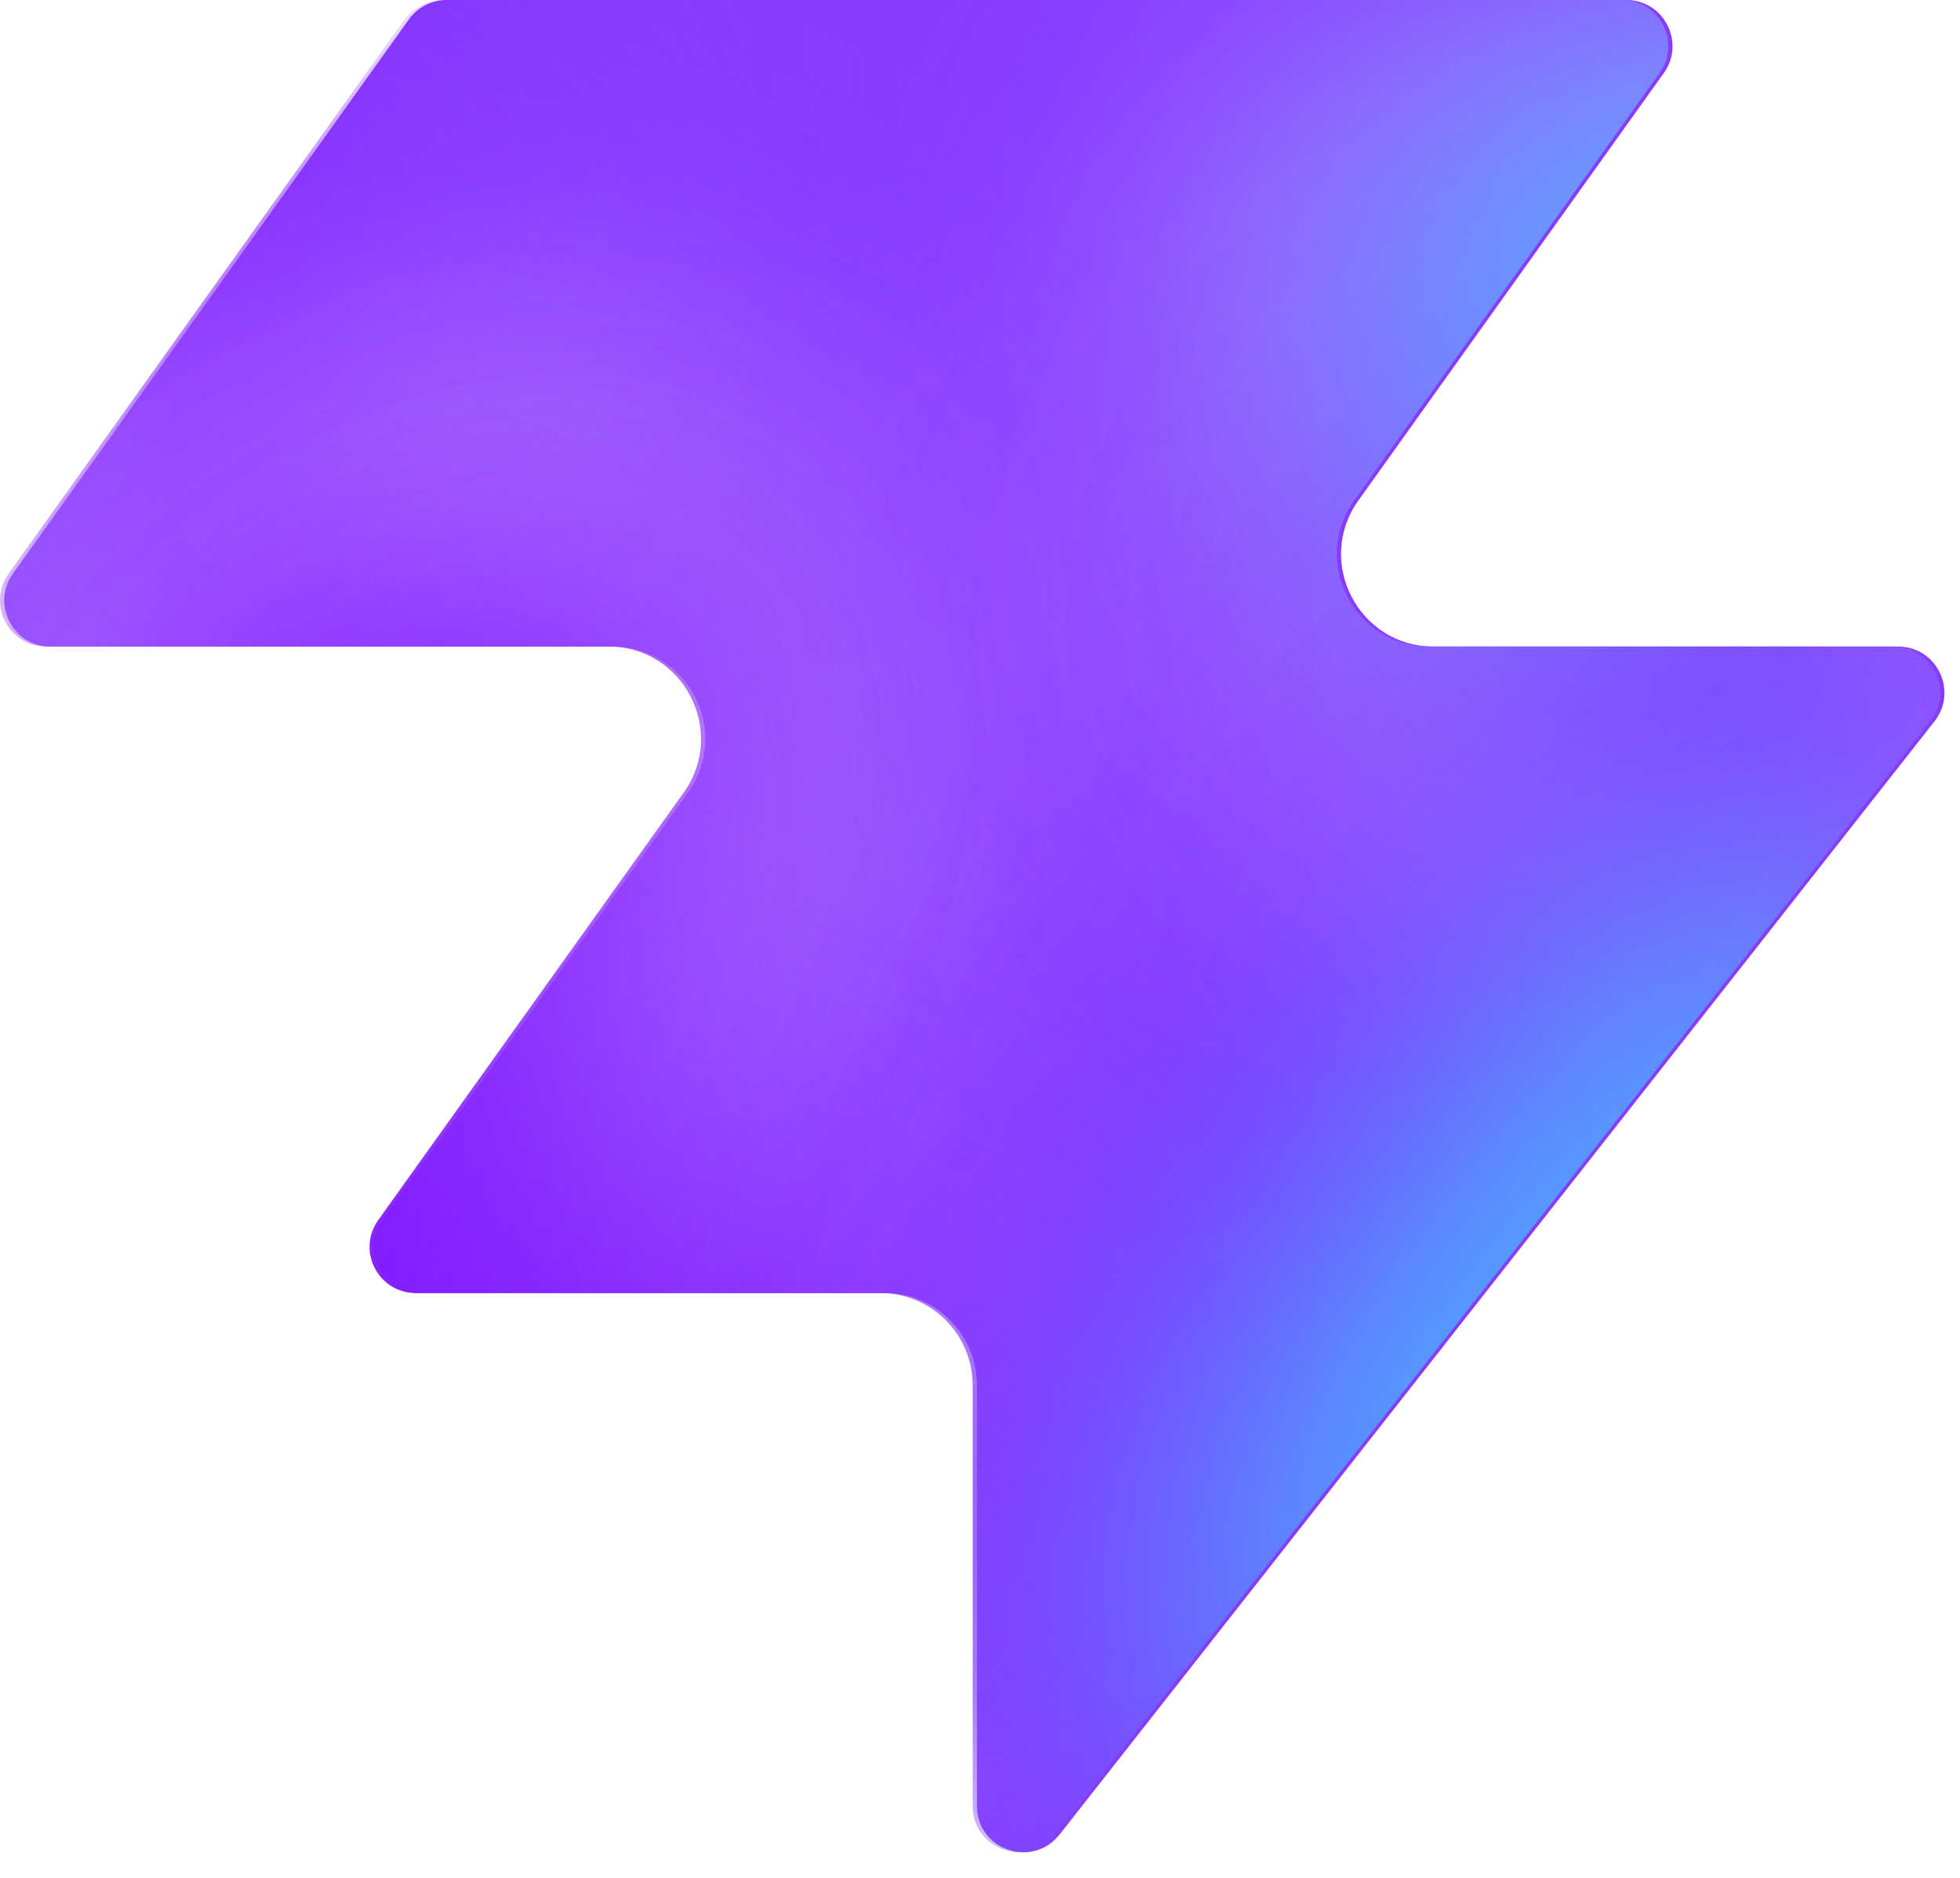
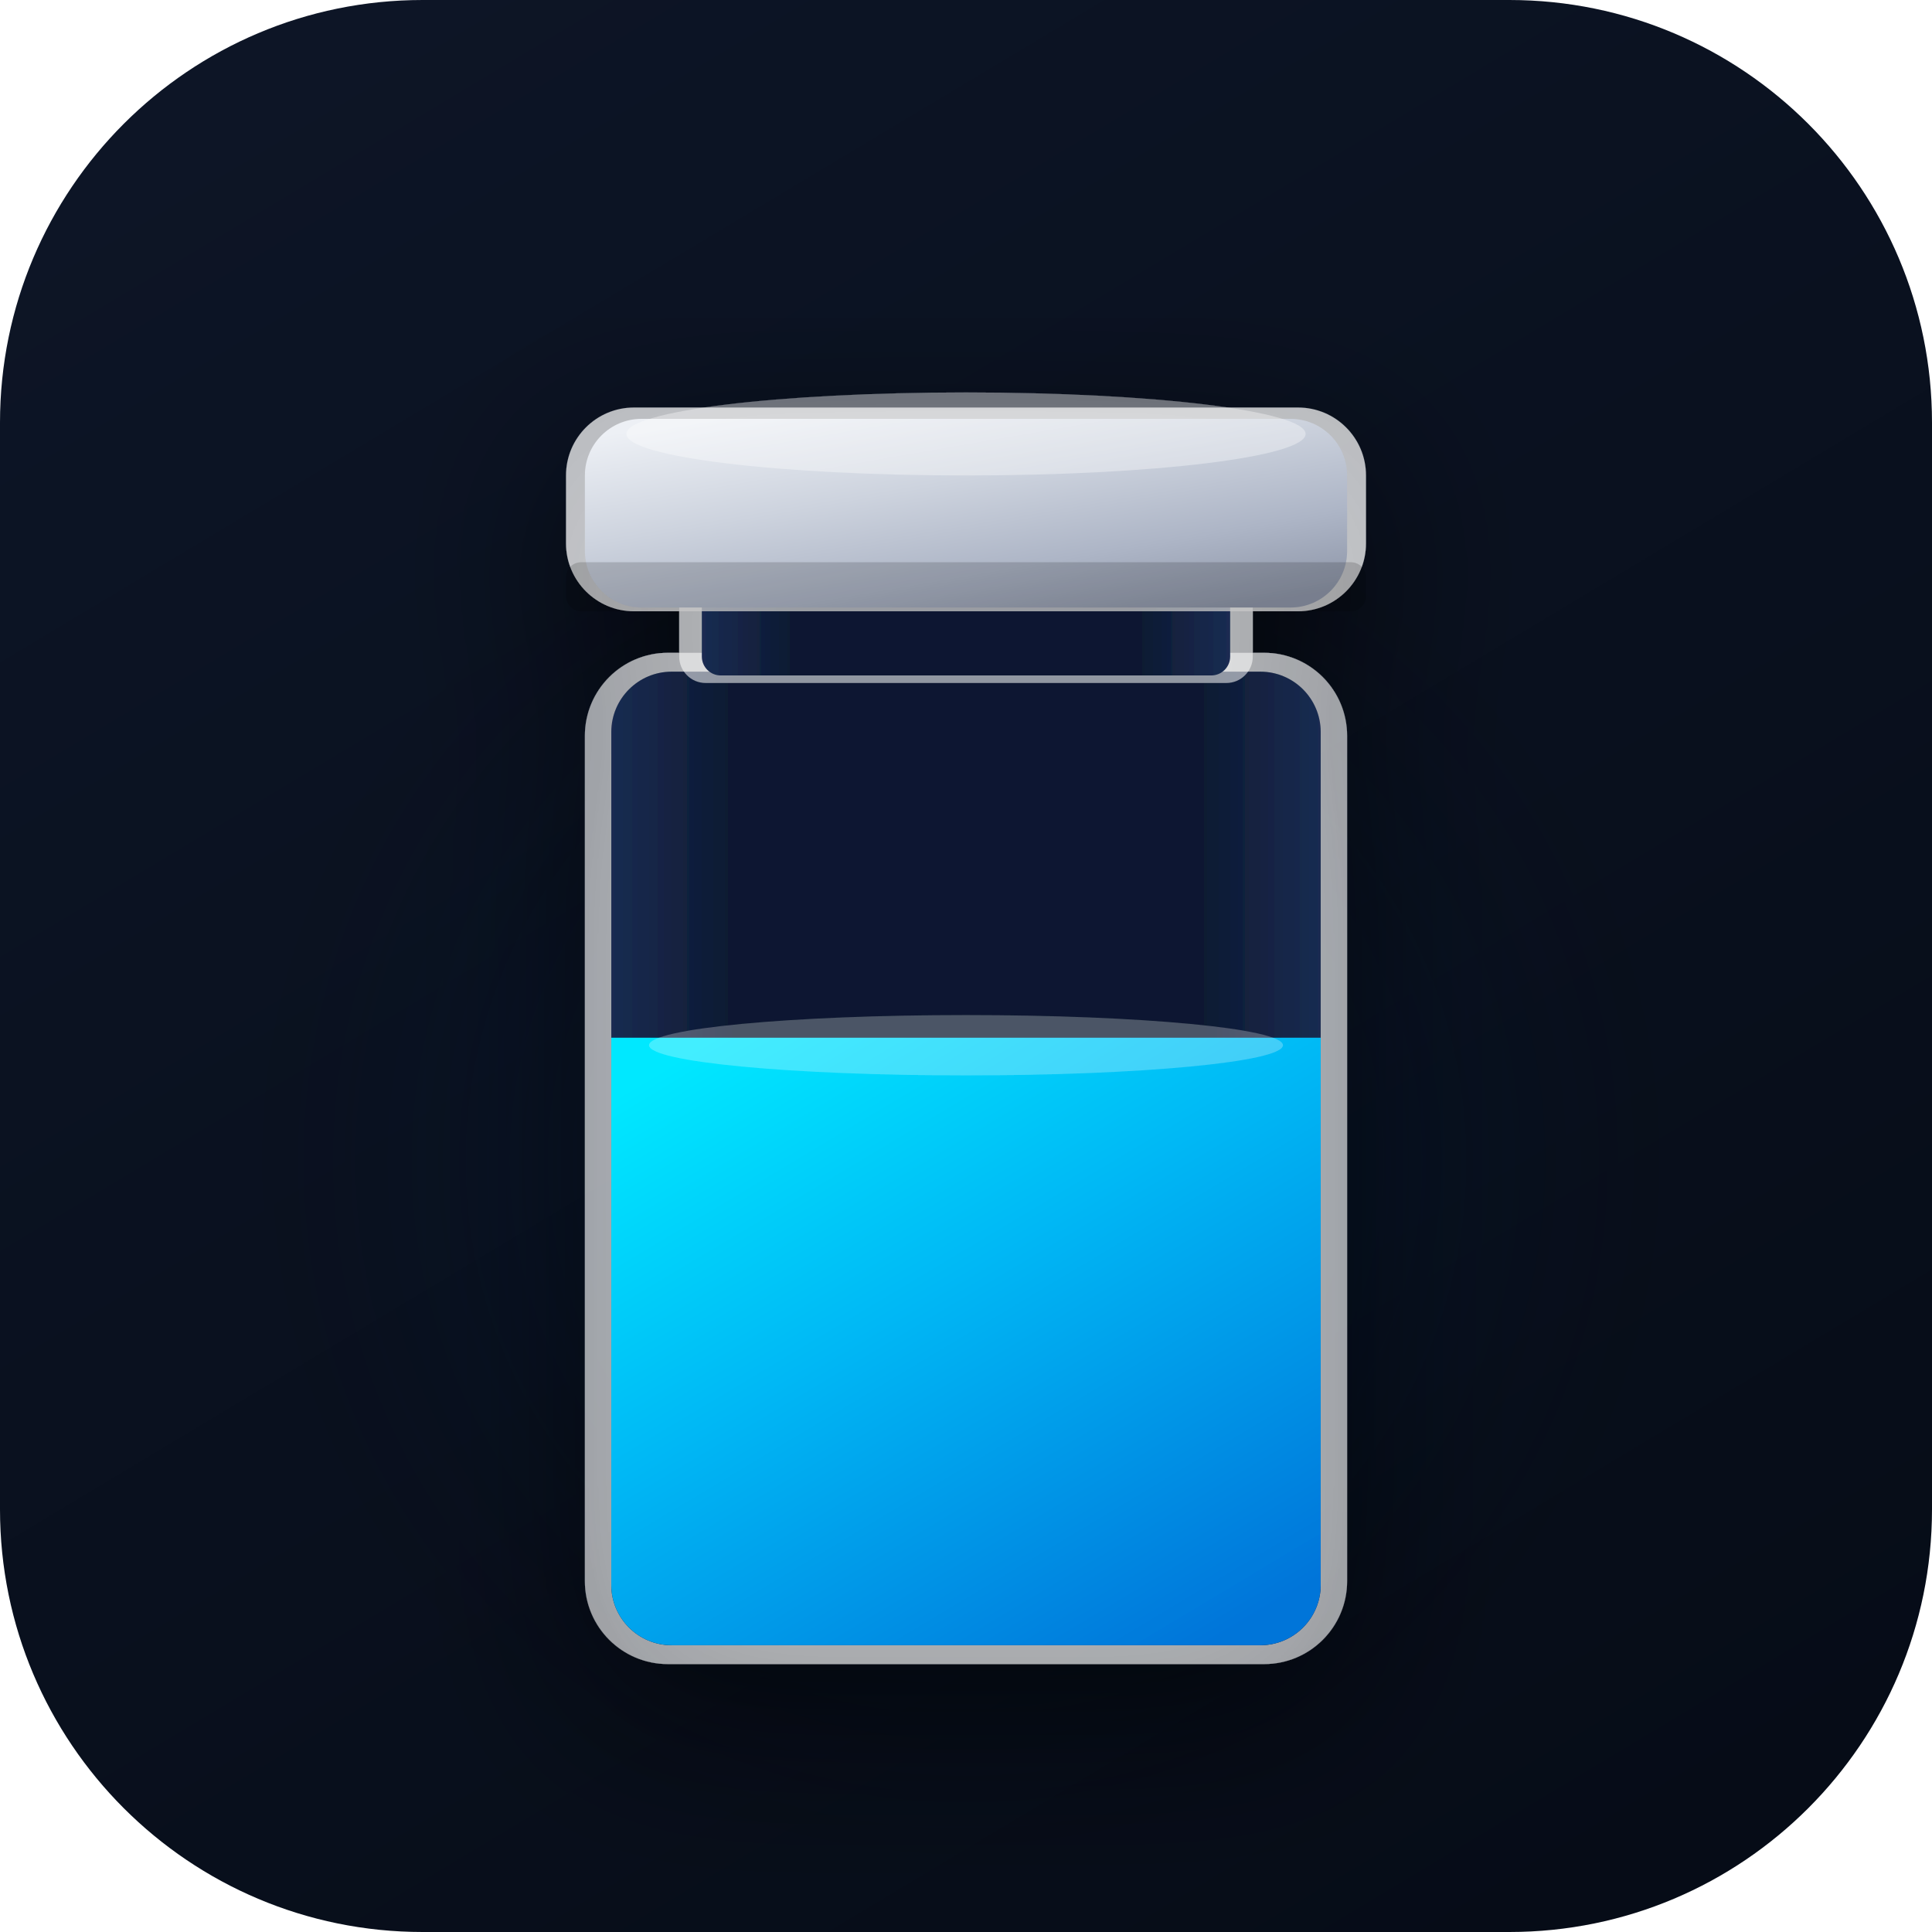
- <svg xmlns="http://www.w3.org/2000/svg" width="48" height="46" fill="none" viewBox="0 0 48 46">
-   <path fill="#863bff" d="M25.946 44.938c-.664.845-2.021.375-2.021-.698V33.937a2.26 2.26 0 0 0-2.262-2.262H10.287c-.92 0-1.456-1.04-.92-1.788l7.48-10.471c1.07-1.497 0-3.578-1.842-3.578H1.237c-.92 0-1.456-1.04-.92-1.788L10.013.474c.214-.297.556-.474.92-.474h28.894c.92 0 1.456 1.04.92 1.788l-7.48 10.471c-1.07 1.498 0 3.579 1.842 3.579h11.377c.943 0 1.473 1.088.89 1.83L25.947 44.94z" style="fill:#863bff;fill:color(display-p3 .525 .23 1);fill-opacity:1" />
-   <mask id="a" width="48" height="46" x="0" y="0" maskUnits="userSpaceOnUse" style="mask-type:alpha">
-     <path fill="#000" d="M25.842 44.938c-.664.844-2.021.375-2.021-.698V33.937a2.26 2.26 0 0 0-2.262-2.262H10.183c-.92 0-1.456-1.04-.92-1.788l7.48-10.471c1.07-1.498 0-3.579-1.842-3.579H1.133c-.92 0-1.456-1.04-.92-1.787L9.91.473c.214-.297.556-.474.92-.474h28.894c.92 0 1.456 1.04.92 1.788l-7.48 10.471c-1.07 1.498 0 3.578 1.842 3.578h11.377c.943 0 1.473 1.088.89 1.832L25.843 44.94z" style="fill:#000;fill-opacity:1" />
-   </mask>
-   <g mask="url(#a)">
-     <g filter="url(#b)">
-       <ellipse cx="5.508" cy="14.704" fill="#ede6ff" rx="5.508" ry="14.704" style="fill:#ede6ff;fill:color(display-p3 .927 .903 1);fill-opacity:1" transform="matrix(.00324 1 1 -.00324 -4.47 31.516)" />
+ <svg xmlns="http://www.w3.org/2000/svg" viewBox="0 0 512 512" width="32" height="32">
+   <defs>
+     <linearGradient id="bgG" x1="0.2" y1="0" x2="0.8" y2="1">
+       <stop offset="0%" stop-color="#0d1526" />
+       <stop offset="100%" stop-color="#060c17" />
+     </linearGradient>
+     <linearGradient id="capG" x1="0.15" y1="0" x2="0.85" y2="1">
+       <stop offset="0%" stop-color="#edf0f5" />
+       <stop offset="38%" stop-color="#cdd3de" />
+       <stop offset="72%" stop-color="#adb5c6" />
+       <stop offset="100%" stop-color="#8e96a8" />
+     </linearGradient>
+     <linearGradient id="glassG" x1="0" y1="0.5" x2="1" y2="0.5">
+       <stop offset="0%" stop-color="#1a2c52" />
+       <stop offset="18%" stop-color="#0c1830" />
+       <stop offset="82%" stop-color="#0c1830" />
+       <stop offset="100%" stop-color="#1a2c52" />
+     </linearGradient>
+     <linearGradient id="liqG" x1="0.15" y1="0" x2="0.85" y2="1">
+       <stop offset="0%" stop-color="#00e8ff" />
+       <stop offset="42%" stop-color="#00b8f5" />
+       <stop offset="100%" stop-color="#0074d9" />
+     </linearGradient>
+     <radialGradient id="ambientG" cx="50%" cy="60%" r="38%">
+       <stop offset="0%" stop-color="#0055bb" stop-opacity="0.28" />
+       <stop offset="100%" stop-color="#000000" stop-opacity="0" />
+     </radialGradient>
+     <filter id="vialShad" x="-20%" y="-10%" width="140%" height="130%">
+       <feDropShadow dx="0" dy="14" stdDeviation="24" flood-color="#000000" flood-opacity="0.65" />
+     </filter>
+     <clipPath id="bodyClip">
+       <rect x="162" y="178" width="188" height="258" rx="16" ry="16" />
+     </clipPath>
+   </defs>
+   <rect width="512" height="512" rx="112" ry="112" fill="url(#bgG)" />
+   <rect width="512" height="512" rx="112" ry="112" fill="url(#ambientG)" />
+   <g filter="url(#vialShad)">
+     <rect x="155" y="173" width="202" height="268" rx="22" ry="22" fill="rgba(255,255,255,0.55)" />
+     <rect x="162" y="178" width="188" height="258" rx="16" ry="16" fill="url(#glassG)" />
+     <g clip-path="url(#bodyClip)">
+       <rect x="162" y="275" width="188" height="161" fill="url(#liqG)" />
+       <ellipse cx="256" cy="277" rx="84" ry="8" fill="rgba(255,255,255,0.26)" />
    </g>
-     <g filter="url(#c)">
-       <ellipse cx="10.399" cy="29.851" fill="#ede6ff" rx="10.399" ry="29.851" style="fill:#ede6ff;fill:color(display-p3 .927 .903 1);fill-opacity:1" transform="matrix(.00324 1 1 -.00324 -39.328 7.883)" />
-     </g>
-     <g filter="url(#d)">
-       <ellipse cx="5.508" cy="30.487" fill="#7e14ff" rx="5.508" ry="30.487" style="fill:#7e14ff;fill:color(display-p3 .492 .077 1);fill-opacity:1" transform="rotate(89.814 -25.913 -14.639)scale(1 -1)" />
-     </g>
-     <g filter="url(#e)">
-       <ellipse cx="5.508" cy="30.599" fill="#7e14ff" rx="5.508" ry="30.599" style="fill:#7e14ff;fill:color(display-p3 .492 .077 1);fill-opacity:1" transform="rotate(89.814 -32.644 -3.334)scale(1 -1)" />
-     </g>
-     <g filter="url(#f)">
-       <ellipse cx="5.508" cy="30.599" fill="#7e14ff" rx="5.508" ry="30.599" style="fill:#7e14ff;fill:color(display-p3 .492 .077 1);fill-opacity:1" transform="matrix(.00324 1 1 -.00324 -34.34 30.47)" />
-     </g>
-     <g filter="url(#g)">
-       <ellipse cx="14.072" cy="22.078" fill="#ede6ff" rx="14.072" ry="22.078" style="fill:#ede6ff;fill:color(display-p3 .927 .903 1);fill-opacity:1" transform="rotate(93.35 24.506 48.493)scale(-1 1)" />
-     </g>
-     <g filter="url(#h)">
-       <ellipse cx="3.47" cy="21.501" fill="#7e14ff" rx="3.47" ry="21.501" style="fill:#7e14ff;fill:color(display-p3 .492 .077 1);fill-opacity:1" transform="rotate(89.009 28.708 47.59)scale(-1 1)" />
-     </g>
-     <g filter="url(#i)">
-       <ellipse cx="3.47" cy="21.501" fill="#7e14ff" rx="3.47" ry="21.501" style="fill:#7e14ff;fill:color(display-p3 .492 .077 1);fill-opacity:1" transform="rotate(89.009 28.708 47.59)scale(-1 1)" />
-     </g>
-     <g filter="url(#j)">
-       <ellipse cx=".387" cy="8.972" fill="#7e14ff" rx="4.407" ry="29.108" style="fill:#7e14ff;fill:color(display-p3 .492 .077 1);fill-opacity:1" transform="rotate(39.51 .387 8.972)" />
-     </g>
-     <g filter="url(#k)">
-       <ellipse cx="47.523" cy="-6.092" fill="#7e14ff" rx="4.407" ry="29.108" style="fill:#7e14ff;fill:color(display-p3 .492 .077 1);fill-opacity:1" transform="rotate(37.892 47.523 -6.092)" />
-     </g>
-     <g filter="url(#l)">
-       <ellipse cx="41.412" cy="6.333" fill="#47bfff" rx="5.971" ry="9.665" style="fill:#47bfff;fill:color(display-p3 .28 .748 1);fill-opacity:1" transform="rotate(37.892 41.412 6.333)" />
-     </g>
-     <g filter="url(#m)">
-       <ellipse cx="-1.879" cy="38.332" fill="#7e14ff" rx="4.407" ry="29.108" style="fill:#7e14ff;fill:color(display-p3 .492 .077 1);fill-opacity:1" transform="rotate(37.892 -1.88 38.332)" />
-     </g>
-     <g filter="url(#n)">
-       <ellipse cx="-1.879" cy="38.332" fill="#7e14ff" rx="4.407" ry="29.108" style="fill:#7e14ff;fill:color(display-p3 .492 .077 1);fill-opacity:1" transform="rotate(37.892 -1.88 38.332)" />
-     </g>
-     <g filter="url(#o)">
-       <ellipse cx="35.651" cy="29.907" fill="#7e14ff" rx="4.407" ry="29.108" style="fill:#7e14ff;fill:color(display-p3 .492 .077 1);fill-opacity:1" transform="rotate(37.892 35.651 29.907)" />
-     </g>
-     <g filter="url(#p)">
-       <ellipse cx="38.418" cy="32.4" fill="#47bfff" rx="5.971" ry="15.297" style="fill:#47bfff;fill:color(display-p3 .28 .748 1);fill-opacity:1" transform="rotate(37.892 38.418 32.4)" />
-     </g>
+     <rect x="180" y="147" width="152" height="34" rx="7" ry="7" fill="rgba(255,255,255,0.55)" />
+     <rect x="186" y="151" width="140" height="28" rx="5" ry="5" fill="url(#glassG)" />
+     <rect x="150" y="108" width="212" height="54" rx="18" ry="18" fill="rgba(255,255,255,0.70)" />
+     <rect x="155" y="111" width="202" height="50" rx="15" ry="15" fill="url(#capG)" />
+     <ellipse cx="256" cy="115" rx="90" ry="11" fill="rgba(255,255,255,0.35)" />
+     <rect x="150" y="149" width="212" height="13" rx="4" ry="4" fill="rgba(0,0,0,0.16)" />
  </g>
-   <defs>
-     <filter id="b" width="60.045" height="41.654" x="-19.77" y="16.149" color-interpolation-filters="sRGB" filterUnits="userSpaceOnUse">
-       <feFlood flood-opacity="0" result="BackgroundImageFix" />
-       <feBlend in="SourceGraphic" in2="BackgroundImageFix" result="shape" />
-       <feGaussianBlur result="effect1_foregroundBlur_2002_17158" stdDeviation="7.659" />
-     </filter>
-     <filter id="c" width="90.34" height="51.437" x="-54.613" y="-7.533" color-interpolation-filters="sRGB" filterUnits="userSpaceOnUse">
-       <feFlood flood-opacity="0" result="BackgroundImageFix" />
-       <feBlend in="SourceGraphic" in2="BackgroundImageFix" result="shape" />
-       <feGaussianBlur result="effect1_foregroundBlur_2002_17158" stdDeviation="7.659" />
-     </filter>
-     <filter id="d" width="79.355" height="29.4" x="-49.64" y="2.03" color-interpolation-filters="sRGB" filterUnits="userSpaceOnUse">
-       <feFlood flood-opacity="0" result="BackgroundImageFix" />
-       <feBlend in="SourceGraphic" in2="BackgroundImageFix" result="shape" />
-       <feGaussianBlur result="effect1_foregroundBlur_2002_17158" stdDeviation="4.596" />
-     </filter>
-     <filter id="e" width="79.579" height="29.4" x="-45.045" y="20.029" color-interpolation-filters="sRGB" filterUnits="userSpaceOnUse">
-       <feFlood flood-opacity="0" result="BackgroundImageFix" />
-       <feBlend in="SourceGraphic" in2="BackgroundImageFix" result="shape" />
-       <feGaussianBlur result="effect1_foregroundBlur_2002_17158" stdDeviation="4.596" />
-     </filter>
-     <filter id="f" width="79.579" height="29.4" x="-43.513" y="21.178" color-interpolation-filters="sRGB" filterUnits="userSpaceOnUse">
-       <feFlood flood-opacity="0" result="BackgroundImageFix" />
-       <feBlend in="SourceGraphic" in2="BackgroundImageFix" result="shape" />
-       <feGaussianBlur result="effect1_foregroundBlur_2002_17158" stdDeviation="4.596" />
-     </filter>
-     <filter id="g" width="74.749" height="58.852" x="15.756" y="-17.901" color-interpolation-filters="sRGB" filterUnits="userSpaceOnUse">
-       <feFlood flood-opacity="0" result="BackgroundImageFix" />
-       <feBlend in="SourceGraphic" in2="BackgroundImageFix" result="shape" />
-       <feGaussianBlur result="effect1_foregroundBlur_2002_17158" stdDeviation="7.659" />
-     </filter>
-     <filter id="h" width="61.377" height="25.362" x="23.548" y="2.284" color-interpolation-filters="sRGB" filterUnits="userSpaceOnUse">
-       <feFlood flood-opacity="0" result="BackgroundImageFix" />
-       <feBlend in="SourceGraphic" in2="BackgroundImageFix" result="shape" />
-       <feGaussianBlur result="effect1_foregroundBlur_2002_17158" stdDeviation="4.596" />
-     </filter>
-     <filter id="i" width="61.377" height="25.362" x="23.548" y="2.284" color-interpolation-filters="sRGB" filterUnits="userSpaceOnUse">
-       <feFlood flood-opacity="0" result="BackgroundImageFix" />
-       <feBlend in="SourceGraphic" in2="BackgroundImageFix" result="shape" />
-       <feGaussianBlur result="effect1_foregroundBlur_2002_17158" stdDeviation="4.596" />
-     </filter>
-     <filter id="j" width="56.045" height="63.649" x="-27.636" y="-22.853" color-interpolation-filters="sRGB" filterUnits="userSpaceOnUse">
-       <feFlood flood-opacity="0" result="BackgroundImageFix" />
-       <feBlend in="SourceGraphic" in2="BackgroundImageFix" result="shape" />
-       <feGaussianBlur result="effect1_foregroundBlur_2002_17158" stdDeviation="4.596" />
-     </filter>
-     <filter id="k" width="54.814" height="64.646" x="20.116" y="-38.415" color-interpolation-filters="sRGB" filterUnits="userSpaceOnUse">
-       <feFlood flood-opacity="0" result="BackgroundImageFix" />
-       <feBlend in="SourceGraphic" in2="BackgroundImageFix" result="shape" />
-       <feGaussianBlur result="effect1_foregroundBlur_2002_17158" stdDeviation="4.596" />
-     </filter>
-     <filter id="l" width="33.541" height="35.313" x="24.641" y="-11.323" color-interpolation-filters="sRGB" filterUnits="userSpaceOnUse">
-       <feFlood flood-opacity="0" result="BackgroundImageFix" />
-       <feBlend in="SourceGraphic" in2="BackgroundImageFix" result="shape" />
-       <feGaussianBlur result="effect1_foregroundBlur_2002_17158" stdDeviation="4.596" />
-     </filter>
-     <filter id="m" width="54.814" height="64.646" x="-29.286" y="6.009" color-interpolation-filters="sRGB" filterUnits="userSpaceOnUse">
-       <feFlood flood-opacity="0" result="BackgroundImageFix" />
-       <feBlend in="SourceGraphic" in2="BackgroundImageFix" result="shape" />
-       <feGaussianBlur result="effect1_foregroundBlur_2002_17158" stdDeviation="4.596" />
-     </filter>
-     <filter id="n" width="54.814" height="64.646" x="-29.286" y="6.009" color-interpolation-filters="sRGB" filterUnits="userSpaceOnUse">
-       <feFlood flood-opacity="0" result="BackgroundImageFix" />
-       <feBlend in="SourceGraphic" in2="BackgroundImageFix" result="shape" />
-       <feGaussianBlur result="effect1_foregroundBlur_2002_17158" stdDeviation="4.596" />
-     </filter>
-     <filter id="o" width="54.814" height="64.646" x="8.244" y="-2.416" color-interpolation-filters="sRGB" filterUnits="userSpaceOnUse">
-       <feFlood flood-opacity="0" result="BackgroundImageFix" />
-       <feBlend in="SourceGraphic" in2="BackgroundImageFix" result="shape" />
-       <feGaussianBlur result="effect1_foregroundBlur_2002_17158" stdDeviation="4.596" />
-     </filter>
-     <filter id="p" width="39.409" height="43.623" x="18.713" y="10.588" color-interpolation-filters="sRGB" filterUnits="userSpaceOnUse">
-       <feFlood flood-opacity="0" result="BackgroundImageFix" />
-       <feBlend in="SourceGraphic" in2="BackgroundImageFix" result="shape" />
-       <feGaussianBlur result="effect1_foregroundBlur_2002_17158" stdDeviation="4.596" />
-     </filter>
-   </defs>
</svg>
